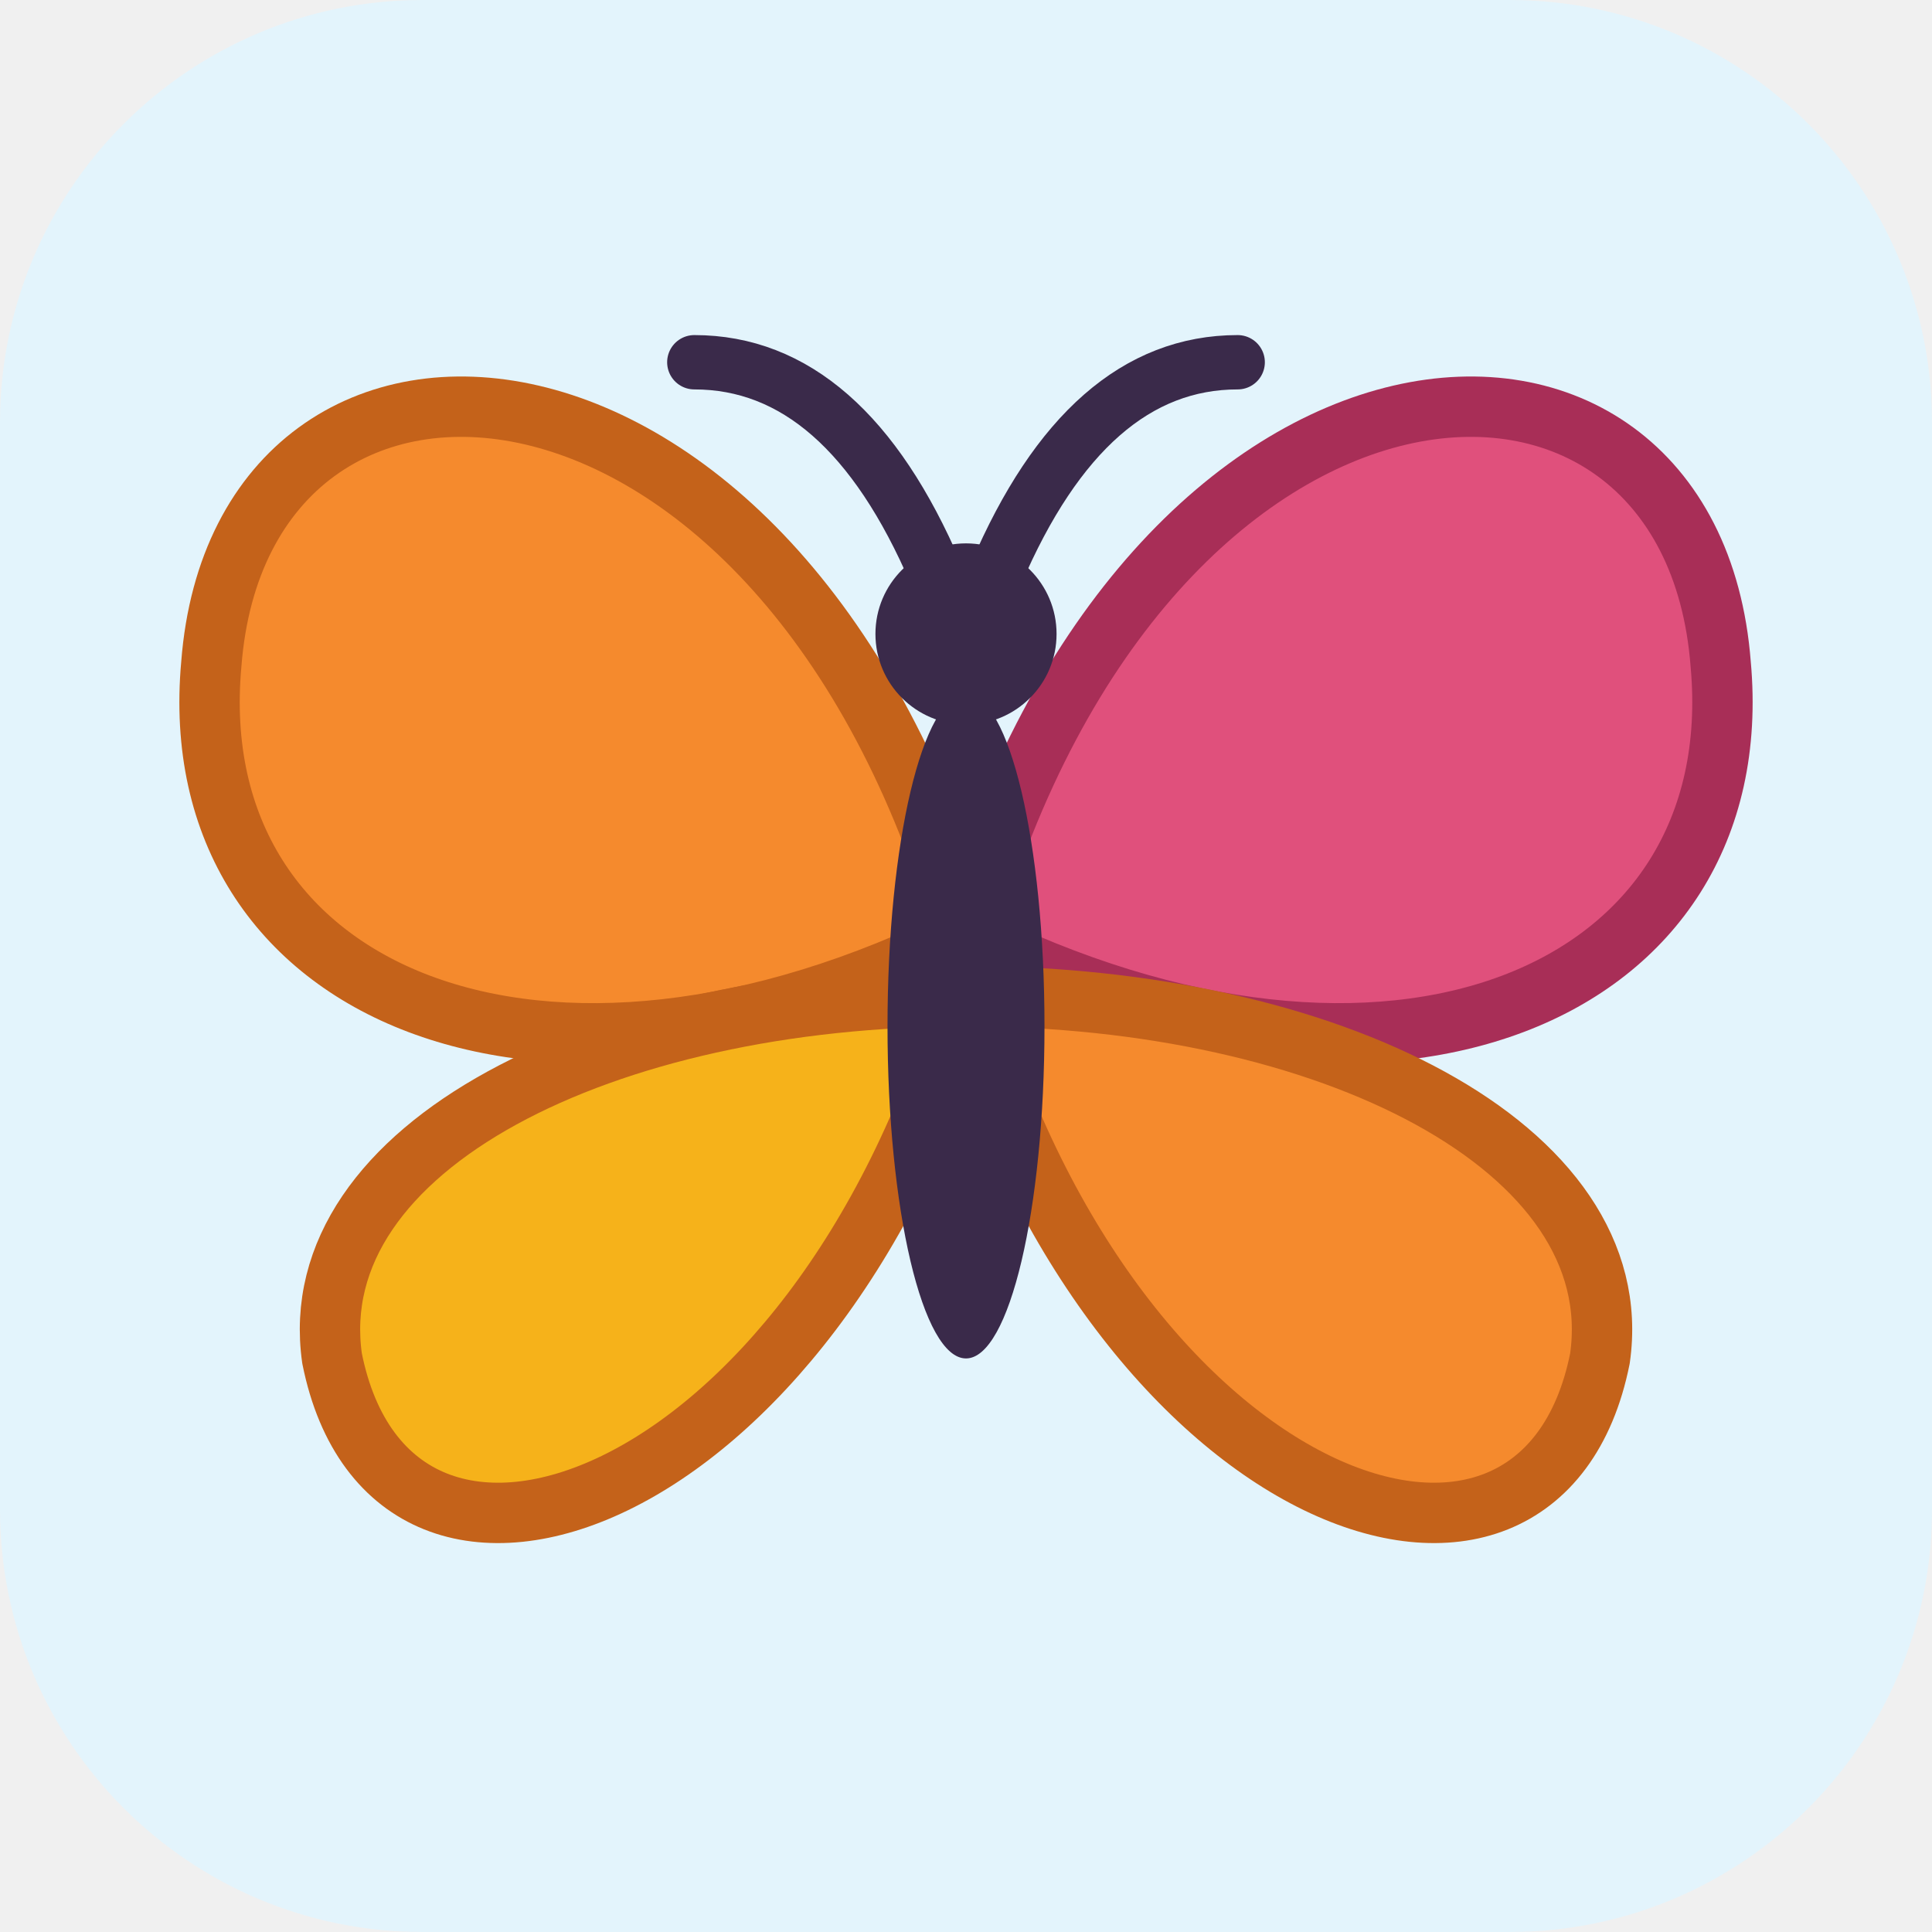
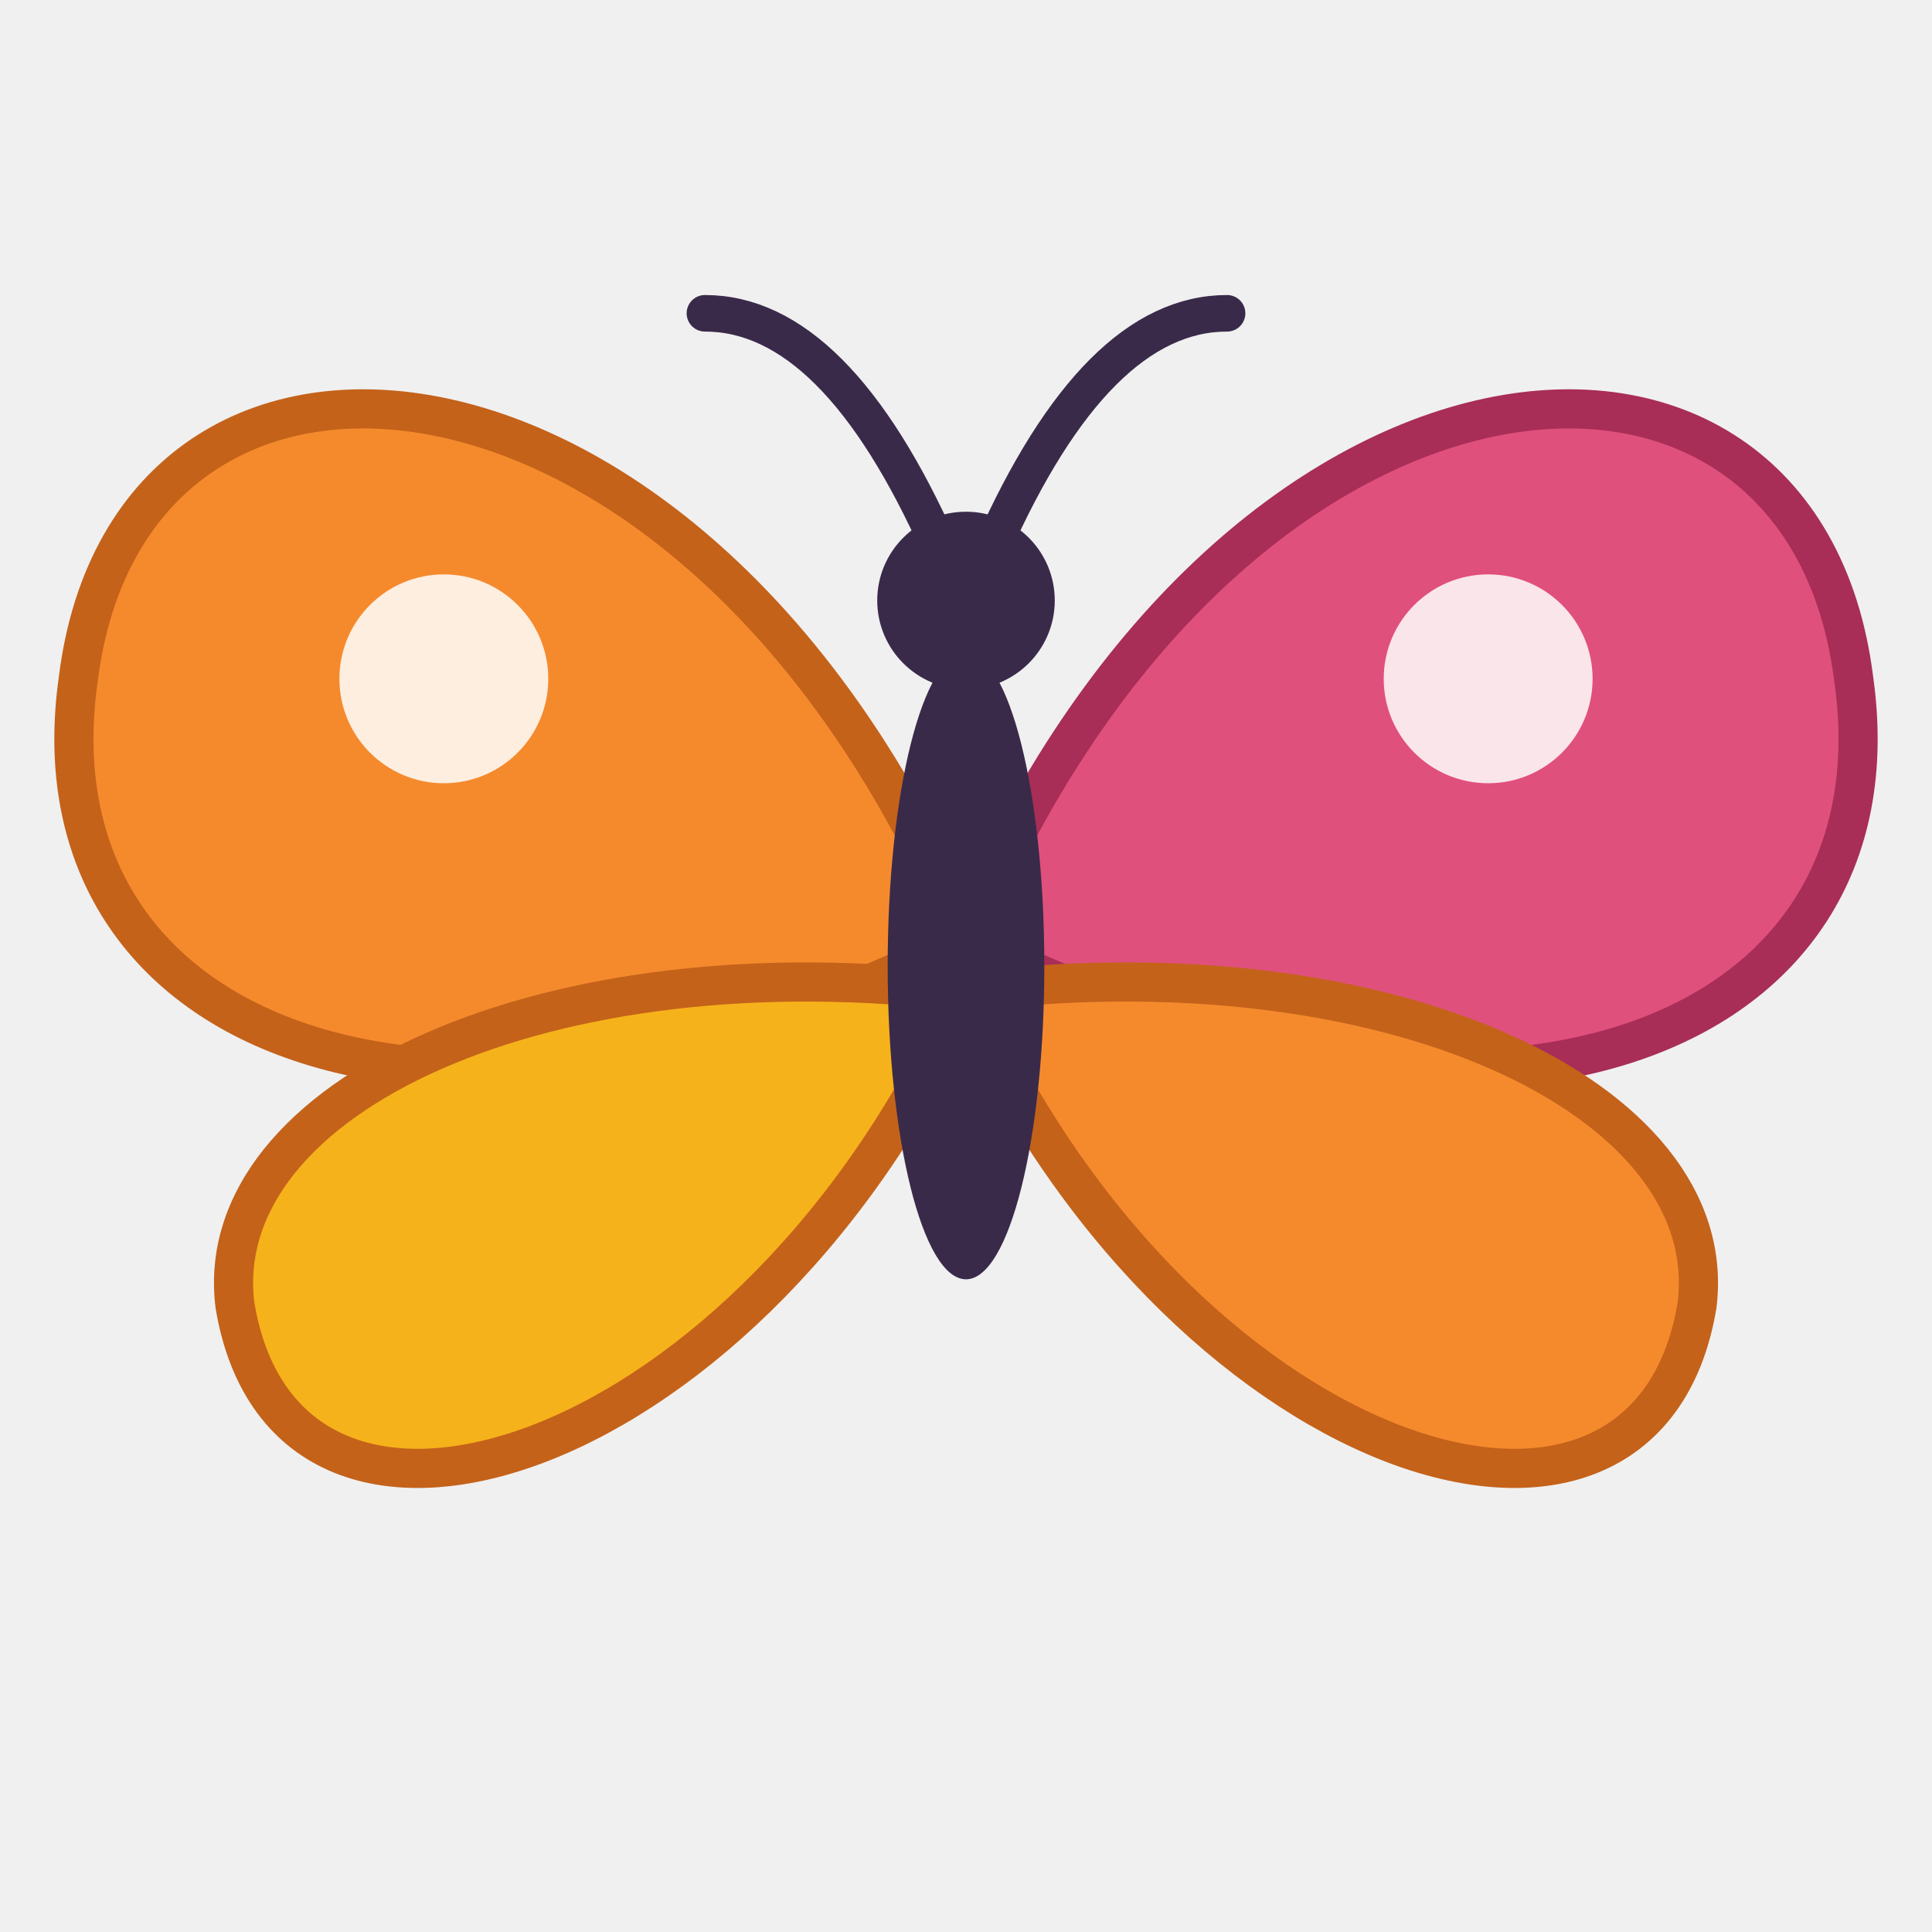
- <svg xmlns="http://www.w3.org/2000/svg" viewBox="0 0 64 64">
-   <rect width="64" height="64" rx="14" fill="#e3f4fc" />
-   <g stroke-width="2" stroke-linejoin="round">
-     <path d="M32 31C26 10 8 9 7 22c-1 11 11 16 25 9z" fill="#f58a2d" stroke="#c4621a" />
-     <path d="M32 33C27 50 13 55 11 45c-1-7 9-12 21-12z" fill="#f6b21a" stroke="#c4621a" />
-     <path d="M32 31c6-21 24-22 25-9 1 11-11 16-25 9z" fill="#e0507c" stroke="#a82e57" />
-     <path d="M32 33c5 17 19 22 21 12 1-7-9-12-21-12z" fill="#f58a2d" stroke="#c4621a" />
+ <svg xmlns="http://www.w3.org/2000/svg" viewBox="3 -6 74 74">
+   <g>
+     <path d="M40 30C30 6 8 4 6 20c-2 14 14 20 34 10z" fill="#f58a2d" stroke="#c4621a" stroke-width="1.5" />
+     <path d="M40 32C32 50 14 56 12 44c-1-8 12-14 28-12z" fill="#f6b21a" stroke="#c4621a" stroke-width="1.5" />
+     <circle cx="20" cy="20" r="4" fill="#fff" opacity=".85" />
  </g>
-   <ellipse cx="32" cy="34" rx="2.6" ry="11" fill="#3a2a4a" />
-   <circle cx="32" cy="21" r="3" fill="#3a2a4a" />
-   <path d="M31 19q-3-7-8-7M33 19q3-7 8-7" stroke="#3a2a4a" stroke-width="1.8" fill="none" stroke-linecap="round" />
+   <g>
+     <path d="M40 30C50 6 72 4 74 20c2 14-14 20-34 10z" fill="#e0507c" stroke="#a82e57" stroke-width="1.5" />
+     <path d="M40 32C48 50 66 56 68 44c1-8-12-14-28-12z" fill="#f58a2d" stroke="#c4621a" stroke-width="1.5" />
+     <circle cx="60" cy="20" r="4" fill="#fff" opacity=".85" />
+   </g>
+   <ellipse cx="40" cy="31" rx="3" ry="12" fill="#3a2a4a" />
+   <circle cx="40" cy="17" r="3.4" fill="#3a2a4a" />
+   <path d="M39 15q-4-9-9-9M41 15q4-9 9-9" stroke="#3a2a4a" stroke-width="1.4" fill="none" stroke-linecap="round" />
</svg>
